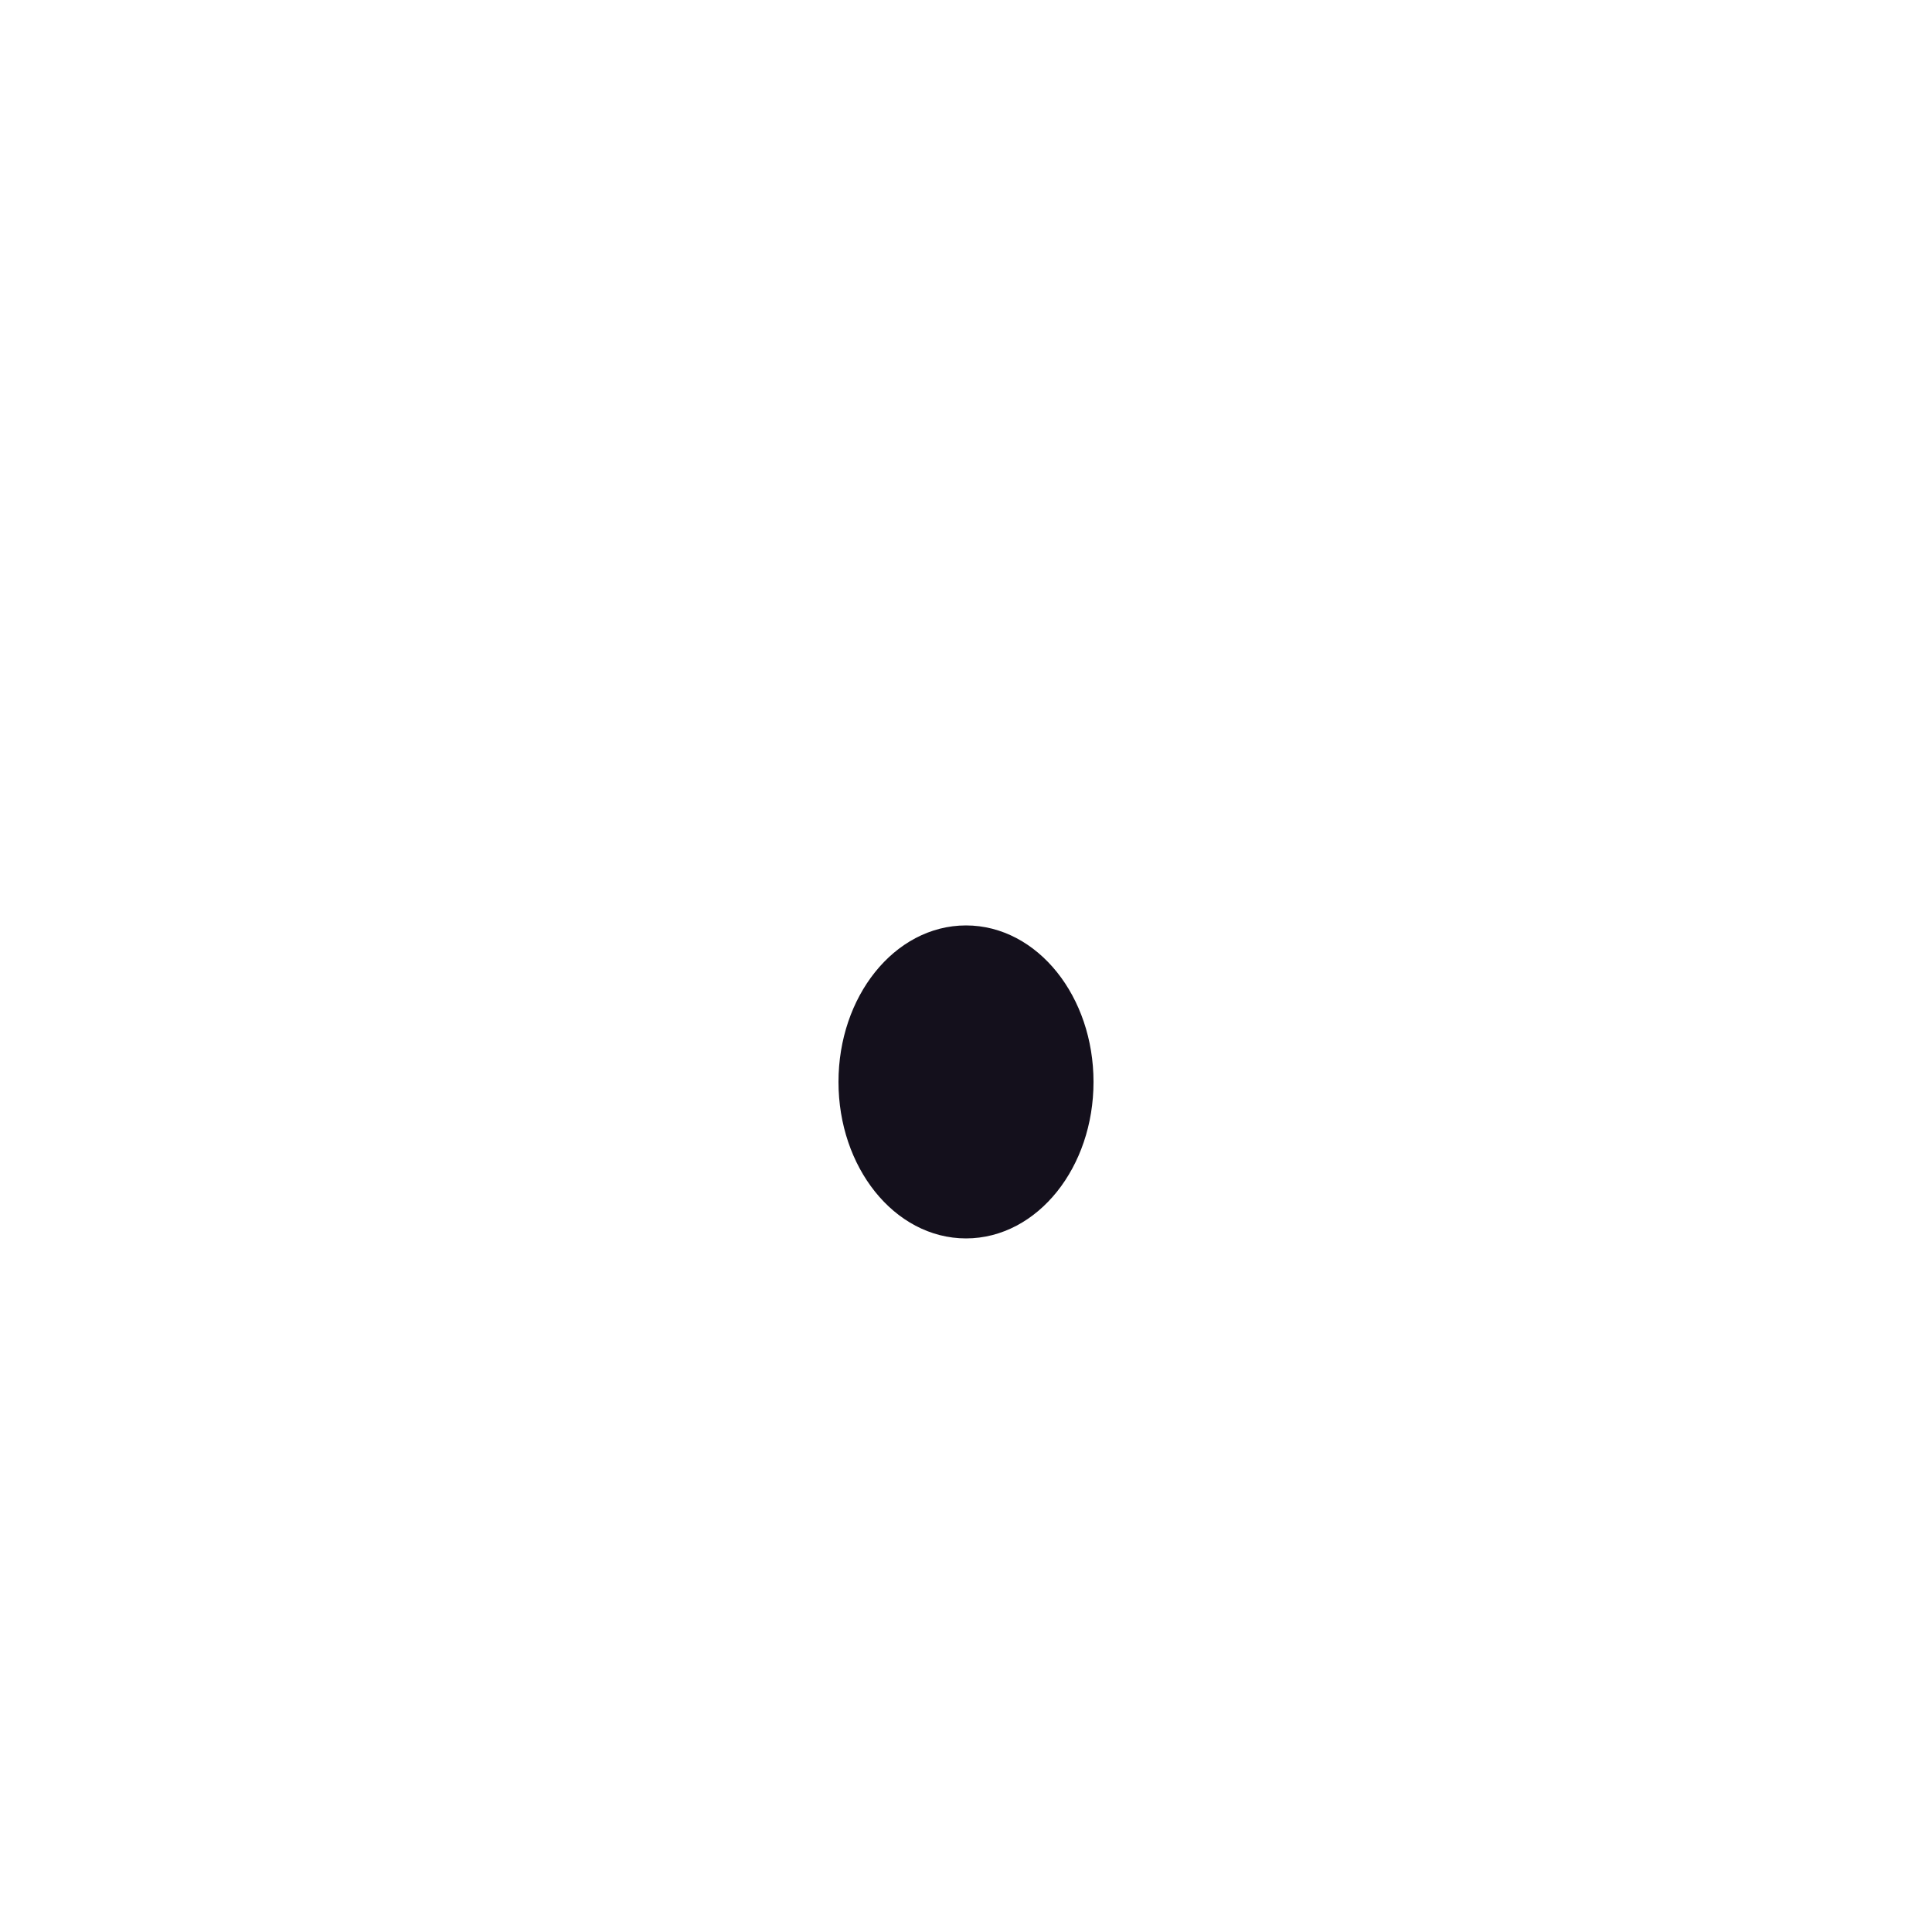
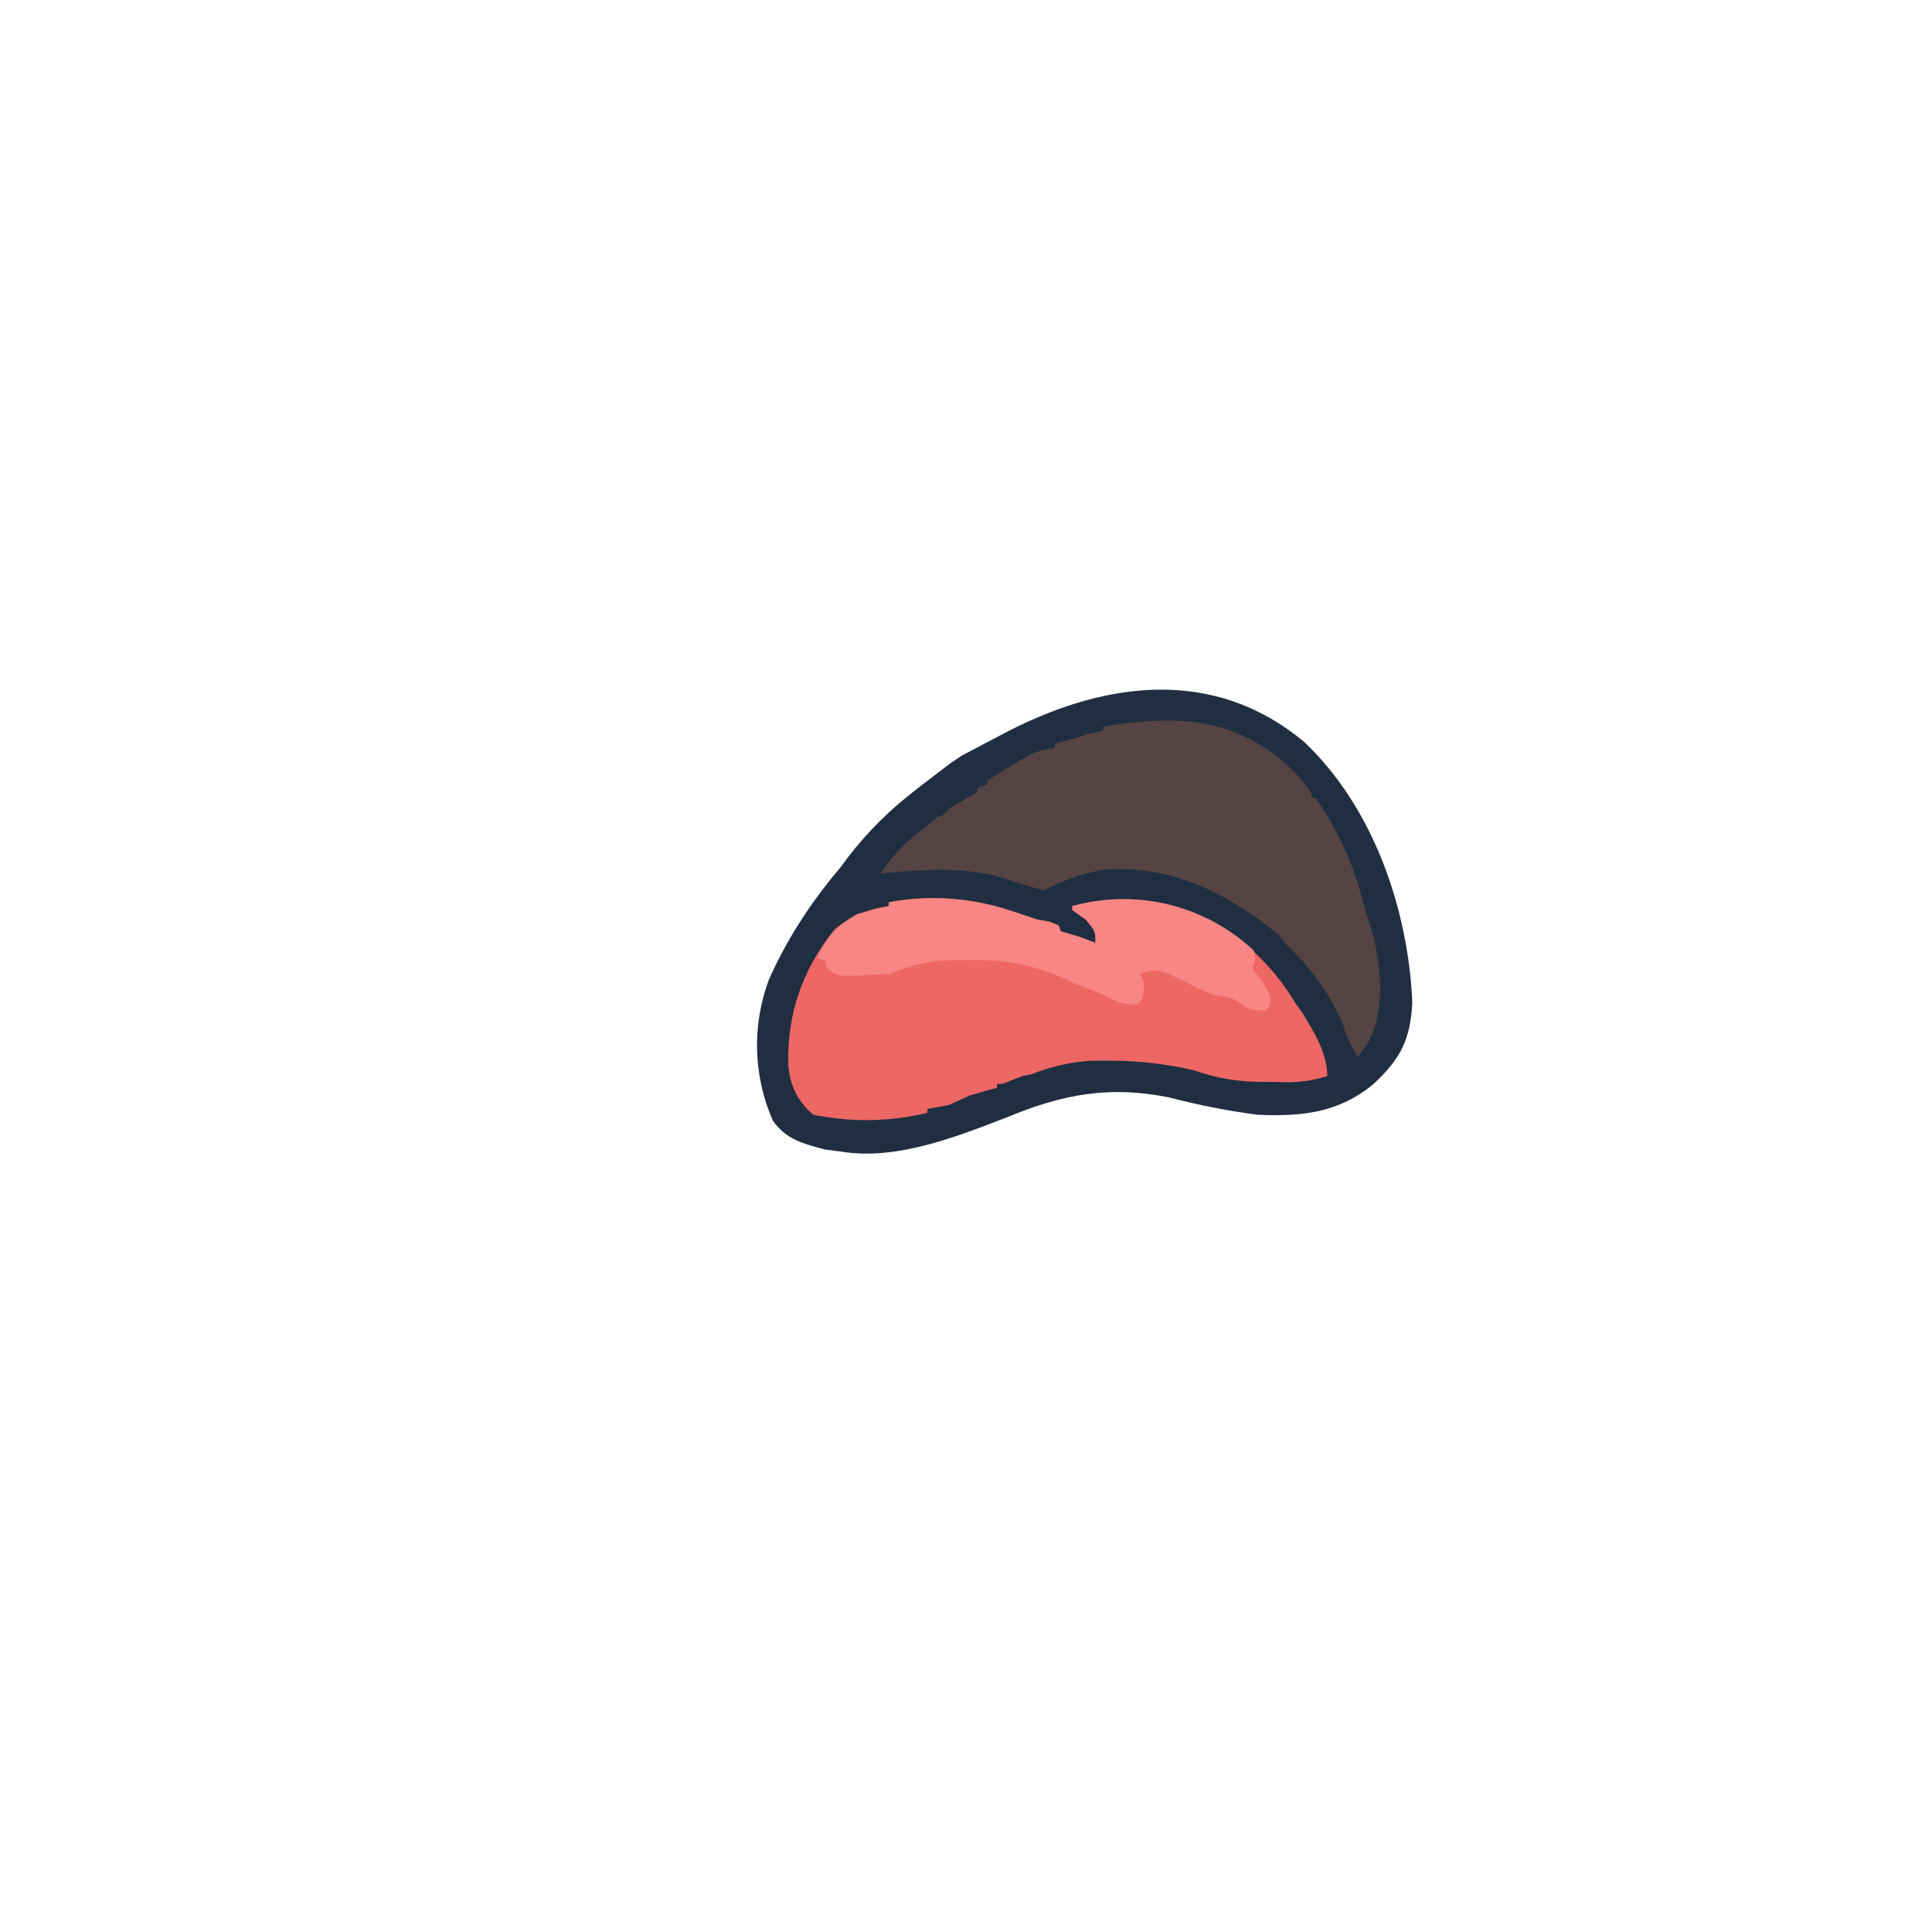
<svg xmlns="http://www.w3.org/2000/svg" viewBox="0 0 1000 1000">
-   <ellipse stroke="#14101c" stroke-width="12" stroke-linejoin="round" stroke-linecap="round" fill="#14101c" cx="500" cy="560" rx="60" ry="75" />
+   <path fill="#1F2F41" d="M675 384c36 34 54 87 56 135-1 19-6 29-20 42-18 15-37 17-60 16q-23-3-46-9c-30-6-54-2-83 10-26 10-58 23-87 18l-8-1c-11-3-20-5-27-15a97 97 0 0 1-2-73q12-27 32-52l5-6q15-21 35-37l5-4 17-13 6-4 19-10c52-28 110-37 158 3" />
+   <path fill="#ED6765" d="m525 472 6 2 6 2 6 1 5 2 1 3 10 3 8 3c0-6 0-6-5-12l-7-5v-2q38-10 73 8 27 16 43 43l3 4c6 10 13 21 13 33q-13 4-26 3h-8q-18 0-35-6-21-5-44-5h-9q-16 1-31 7l-5 1-10 4h-3v2l-14 4-11 5-11 2v2q-29 7-59 1-12-10-13-26-1-39 24-70 12-10 28-12v-2q33-6 65 5" />
+   <path fill="#554443" d="M659 390q12 9 20 21v2h2q18 26 25 56l5 16c4 18 6 38-3 55l-5 7q-5-7-8-17-10-23-29-41l-4-5c-27-22-55-36-90-34q-17 3-32 11l-16-5c-23-8-44-6-68-4q9-14 22-23l7-6 3-1 4-4 14-8v-2l5-2v-2c24-15 24-15 35-17v-2l11-3 6-2 8-2v-2c33-5 60-6 88 14" />
+   <path fill="#F78684" d="m525 472 6 2 6 2 6 1 5 2 1 3 10 3 8 3c0-6 0-6-5-12l-7-5v-2a99 99 0 0 1 94 23c1 6 1 6-1 9l6 8c4 7 4 7 3 12l-2 2c-7 0-7 0-12-3-6-4-6-4-15-5l-9-4c-20-10-20-10-29-7l2 4c0 8 0 8-3 12-9 0-12-2-20-6l-13-5q-25-13-54-12h-9q-16 0-32 7l-18 1h-5c-5 0-5 0-10-4l-1-4-4-1q6-15 21-23l16-4v-2q33-6 65 5" />
</svg>
